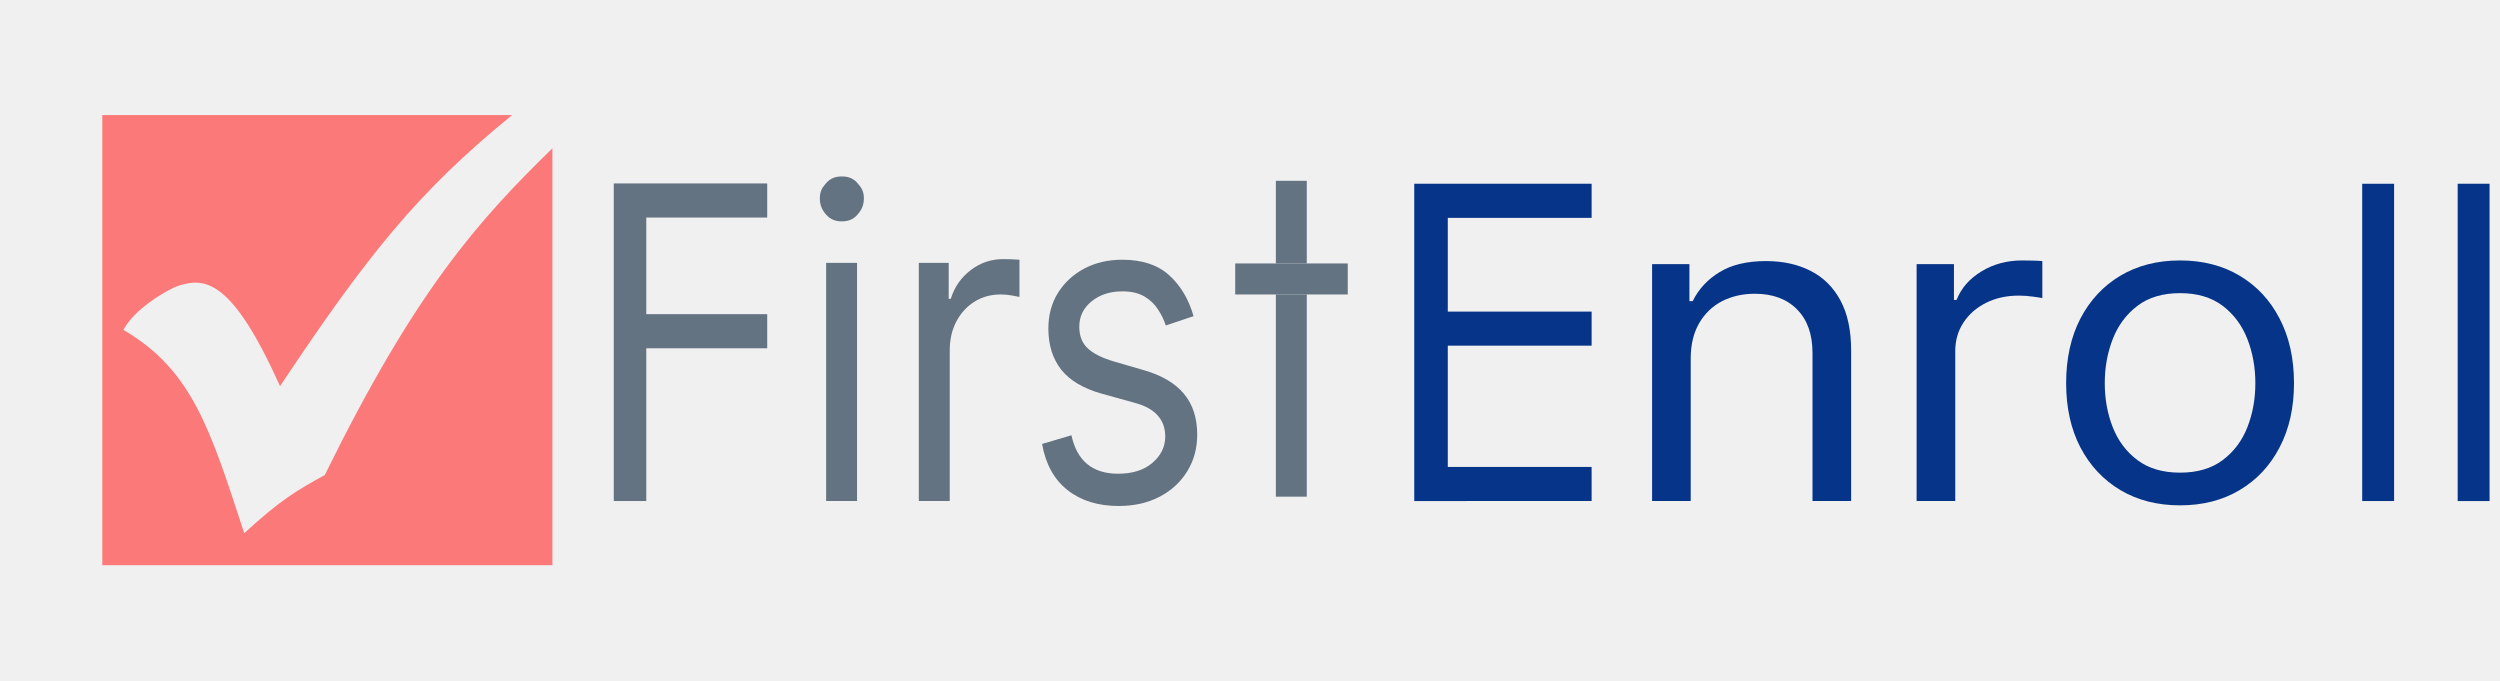
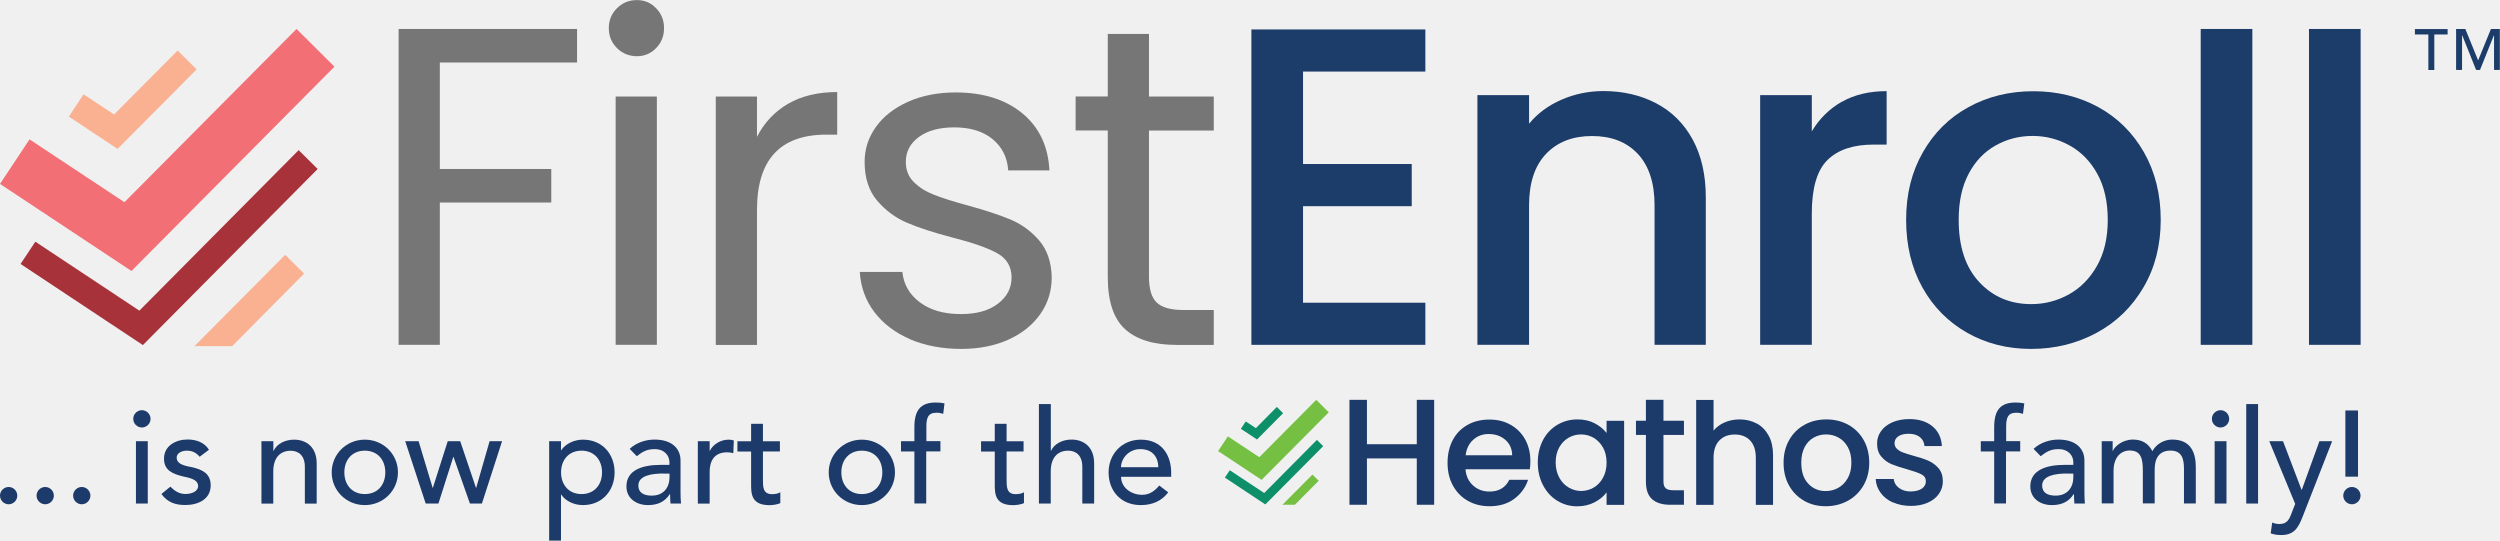
- <svg xmlns="http://www.w3.org/2000/svg" width="147" height="40" viewBox="0 0 147 40" fill="none">
-   <g clip-path="url(#clip0_5197_52423)">
-     <path d="M6.015 6.766V33.232H32.481V8.721C28.083 13.006 24.399 17.142 19.098 27.931C17.452 28.84 16.519 29.371 14.361 31.352C12.372 25.283 11.322 21.765 7.256 19.397C7.959 18.072 10 16.958 10.489 16.803C12.03 16.314 13.62 16.369 16.466 22.706C21.588 15.022 24.544 11.303 30.113 6.766H6.015Z" fill="#FC7979" />
-     <path d="M36.09 29.46V10.786H45.112V12.792H38.001V18.473H45.112V20.479H38.001V29.46H36.09Z" fill="#637381" />
-     <path d="M48.577 29.46V15.455H50.395V29.46H48.577ZM49.502 13.016C49.147 13.016 48.842 12.917 48.585 12.631C48.333 12.346 48.207 12.063 48.207 11.662C48.207 11.26 48.333 11.041 48.585 10.756C48.842 10.47 49.147 10.375 49.502 10.375C49.856 10.375 50.159 10.47 50.411 10.756C50.668 11.041 50.796 11.26 50.796 11.662C50.796 12.063 50.668 12.346 50.411 12.631C50.159 12.917 49.856 13.016 49.502 13.016Z" fill="#637381" />
-     <path d="M54.026 29.46V15.455H55.783V17.57H55.906C56.122 16.877 56.512 16.315 57.077 15.883C57.642 15.451 58.279 15.236 58.988 15.236C59.122 15.236 59.289 15.239 59.489 15.245C59.689 15.251 59.841 15.26 59.944 15.272V17.46C59.882 17.442 59.741 17.415 59.52 17.378C59.304 17.336 59.075 17.315 58.834 17.315C58.259 17.315 57.745 17.457 57.293 17.743C56.846 18.023 56.492 18.412 56.23 18.91C55.973 19.403 55.845 19.965 55.845 20.597V29.46H54.026Z" fill="#637381" />
-     <path d="M70.181 18.591L68.547 19.138C68.445 18.816 68.293 18.503 68.093 18.199C67.898 17.889 67.63 17.634 67.291 17.433C66.953 17.233 66.518 17.132 65.989 17.132C65.265 17.132 64.662 17.33 64.179 17.725C63.701 18.114 63.462 18.609 63.462 19.211C63.462 19.746 63.627 20.169 63.955 20.479C64.284 20.789 64.798 21.047 65.496 21.254L67.253 21.764C68.311 22.068 69.1 22.533 69.618 23.159C70.137 23.779 70.396 24.579 70.396 25.557C70.396 26.36 70.201 27.077 69.811 27.709C69.426 28.341 68.886 28.84 68.193 29.204C67.499 29.569 66.693 29.752 65.774 29.752C64.567 29.752 63.568 29.442 62.777 28.822C61.986 28.201 61.485 27.296 61.274 26.104L63 25.594C63.164 26.348 63.475 26.913 63.932 27.29C64.394 27.667 64.998 27.855 65.743 27.855C66.59 27.855 67.263 27.642 67.761 27.217C68.265 26.785 68.516 26.268 68.516 25.667C68.516 25.18 68.373 24.773 68.085 24.445C67.797 24.111 67.356 23.861 66.76 23.697L64.787 23.15C63.704 22.846 62.908 22.375 62.399 21.737C61.896 21.093 61.644 20.287 61.644 19.321C61.644 18.53 61.831 17.831 62.206 17.224C62.587 16.616 63.103 16.138 63.755 15.792C64.412 15.445 65.157 15.272 65.989 15.272C67.16 15.272 68.08 15.576 68.748 16.184C69.421 16.792 69.898 17.594 70.181 18.591Z" fill="#637381" />
-     <path d="M79.248 15.491V17.315H76.838H75.02H72.631V15.491H75.02H76.838H79.248Z" fill="#637381" />
-     <path d="M76.838 17.315H75.02V29.204H76.838V17.315Z" fill="#637381" />
-     <path d="M75.02 15.491H76.838V10.631H75.02V15.491Z" fill="#637381" />
-     <path d="M99.414 21.081V29.46H97.143V15.532H99.337V17.708H99.53C99.876 17.001 100.402 16.433 101.108 16.003C101.814 15.568 102.725 15.351 103.842 15.351C104.843 15.351 105.719 15.544 106.47 15.931C107.22 16.312 107.804 16.892 108.221 17.672C108.638 18.446 108.847 19.425 108.847 20.61V29.46H106.575V20.755C106.575 19.661 106.274 18.808 105.671 18.198C105.067 17.581 104.24 17.273 103.187 17.273C102.462 17.273 101.814 17.421 101.243 17.717C100.678 18.014 100.232 18.446 99.905 19.014C99.578 19.582 99.414 20.271 99.414 21.081Z" fill="#063489" />
-     <path d="M112.697 29.46V15.532H114.892V17.636H115.046C115.315 16.947 115.803 16.387 116.509 15.958C117.215 15.529 118.01 15.314 118.896 15.314C119.063 15.314 119.271 15.317 119.521 15.323C119.772 15.329 119.961 15.338 120.089 15.351V17.527C120.012 17.509 119.836 17.482 119.56 17.445C119.29 17.403 119.005 17.382 118.703 17.382C117.985 17.382 117.343 17.524 116.778 17.808C116.22 18.086 115.777 18.473 115.45 18.969C115.129 19.458 114.969 20.018 114.969 20.646V29.46H112.697Z" fill="#063489" />
-     <path d="M128.188 29.714C126.853 29.714 125.682 29.415 124.675 28.816C123.674 28.218 122.891 27.381 122.326 26.305C121.768 25.229 121.489 23.971 121.489 22.532C121.489 21.081 121.768 19.815 122.326 18.733C122.891 17.651 123.674 16.811 124.675 16.212C125.682 15.614 126.853 15.314 128.188 15.314C129.523 15.314 130.69 15.614 131.691 16.212C132.699 16.811 133.482 17.651 134.04 18.733C134.605 19.815 134.887 21.081 134.887 22.532C134.887 23.971 134.605 25.229 134.04 26.305C133.482 27.381 132.699 28.218 131.691 28.816C130.69 29.415 129.523 29.714 128.188 29.714ZM128.188 27.792C129.202 27.792 130.036 27.547 130.69 27.057C131.345 26.568 131.829 25.924 132.144 25.126C132.458 24.328 132.615 23.463 132.615 22.532C132.615 21.601 132.458 20.734 132.144 19.93C131.829 19.126 131.345 18.476 130.69 17.98C130.036 17.485 129.202 17.237 128.188 17.237C127.174 17.237 126.34 17.485 125.685 17.98C125.031 18.476 124.546 19.126 124.232 19.93C123.917 20.734 123.76 21.601 123.76 22.532C123.76 23.463 123.917 24.328 124.232 25.126C124.546 25.924 125.031 26.568 125.685 27.057C126.34 27.547 127.174 27.792 128.188 27.792Z" fill="#063489" />
-     <path d="M83.158 29.461V10.805H93.587V12.809H85.13V18.322H93.587V20.326H85.13V27.456L93.587 27.456V29.46L83.158 29.461Z" fill="#063489" />
-     <path d="M140.773 10.805V29.461H138.897V10.805H140.773Z" fill="#063489" />
-     <path d="M146.388 10.805V29.461H144.511V10.805H146.388Z" fill="#063489" />
+ <svg xmlns="http://www.w3.org/2000/svg" id="Layer_2" data-name="Layer 2" viewBox="0 0 306.38 66.25">
+   <defs>
+     <style>
+       .cls-1 {
+         fill: #f9b192;
+       }
+ 
+       .cls-2 {
+         fill: #0d8f6a;
+       }
+ 
+       .cls-3 {
+         fill: #767676;
+       }
+ 
+       .cls-4 {
+         fill: #1c3b6a;
+       }
+ 
+       .cls-5 {
+         fill: #f26f75;
+       }
+ 
+       .cls-6 {
+         fill: #a7323a;
+       }
+ 
+       .cls-7 {
+         isolation: isolate;
+       }
+ 
+       .cls-8 {
+         fill: #1c3c6a;
+       }
+ 
+       .cls-9 {
+         fill: #75c043;
+       }
+     </style>
+   </defs>
+   <g id="Layer_1-2" data-name="Layer 1">
+     <g>
+       <g id="Layer_1-2" data-name="Layer 1-2">
+         <g>
+           <polygon class="cls-5" points="16.11 33.21 0 22.54 3.62 17.08 15.25 24.78 36.34 3.55 40.99 8.17 16.11 33.21" />
+           <polygon class="cls-6" points="17.51 42.29 2.52 32.35 4.33 29.62 17.08 38.07 36.6 18.4 38.93 20.71 17.51 42.29" />
+           <polygon class="cls-1" points="14.41 18.25 8.44 14.29 10.24 11.56 13.98 14.03 21.77 6.19 24.1 8.5 14.41 18.25" />
+           <polygon class="cls-1" points="28.45 42.42 37.27 33.53 34.95 31.23 23.83 42.42 28.45 42.42" />
+           <polygon class="cls-3" points="70.72 3.55 70.72 7.66 53.9 7.66 53.9 20.71 67.56 20.71 67.56 24.82 53.9 24.82 53.9 42.26 48.85 42.26 48.85 3.55 70.72 3.55" />
+           <path class="cls-3" d="M75.61,5.89c-.67-.67-1-1.48-1-2.44s.33-1.78,1-2.44c.67-.67,1.48-1,2.44-1s1.71.33,2.36,1c.65.67.97,1.48.97,2.44s-.32,1.78-.97,2.44c-.65.67-1.44,1-2.36,1s-1.78-.33-2.44-1M80.5,42.26h-5.05V11.83h5.05v30.43Z" />
+           <path class="cls-3" d="M96.58,12.72c1.65-.96,3.66-1.44,6.02-1.44v5.22h-1.33c-5.66,0-8.5,3.07-8.5,9.22v16.55h-5.05V11.83h5.05v4.94c.89-1.74,2.16-3.09,3.8-4.05" />
+           <path class="cls-3" d="M111.54,41.57c-1.85-.8-3.31-1.91-4.39-3.33-1.07-1.42-1.67-3.06-1.78-4.91h5.22c.15,1.52.86,2.76,2.14,3.72,1.28.96,2.95,1.44,5.03,1.44,1.92,0,3.44-.42,4.55-1.28,1.11-.85,1.66-1.92,1.66-3.22s-.59-2.32-1.78-2.97c-1.18-.65-3.02-1.29-5.5-1.92-2.26-.59-4.1-1.19-5.53-1.8-1.43-.61-2.65-1.52-3.67-2.72-1.02-1.2-1.53-2.79-1.53-4.75,0-1.56.46-2.98,1.39-4.28.93-1.3,2.24-2.32,3.94-3.08,1.7-.76,3.65-1.14,5.83-1.14,3.37,0,6.09.85,8.16,2.55,2.07,1.7,3.18,4.04,3.33,7h-5.05c-.11-1.59-.75-2.87-1.92-3.83-1.17-.96-2.73-1.44-4.69-1.44-1.81,0-3.26.39-4.33,1.17-1.07.78-1.61,1.8-1.61,3.05,0,1,.32,1.82.97,2.47s1.46,1.17,2.44,1.55c.98.39,2.34.83,4.08,1.3,2.18.59,3.96,1.18,5.33,1.75,1.37.57,2.55,1.44,3.53,2.58.98,1.15,1.49,2.65,1.53,4.5,0,1.67-.46,3.17-1.39,4.5-.93,1.33-2.23,2.38-3.91,3.14-1.69.76-3.62,1.14-5.8,1.14-2.33,0-4.42-.4-6.28-1.19" />
+           <path class="cls-3" d="M140.81,15.99v17.94c0,1.48.31,2.53.94,3.14.63.61,1.72.92,3.28.92h3.72v4.28h-4.55c-2.81,0-4.92-.65-6.33-1.94s-2.11-3.42-2.11-6.39V15.99h-3.94v-4.17h3.94v-7.66h5.05v7.67h7.94v4.17h-7.94,0Z" />
+           <polygon class="cls-8" points="159.69 8.77 159.69 20.1 173.01 20.1 173.01 25.27 159.69 25.27 159.69 37.1 174.68 37.1 174.68 42.26 153.36 42.26 153.36 3.61 174.68 3.61 174.68 8.77 159.69 8.77" />
+           <path class="cls-8" d="M202.97,12.66c1.91,1,3.4,2.48,4.47,4.44,1.07,1.96,1.61,4.33,1.61,7.11v18.05h-6.28v-17.1c0-2.74-.69-4.84-2.05-6.3-1.37-1.46-3.24-2.19-5.61-2.19s-4.25.73-5.64,2.19c-1.39,1.46-2.08,3.56-2.08,6.3v17.1h-6.33V11.66h6.33v3.5c1.04-1.26,2.36-2.24,3.97-2.94,1.61-.7,3.32-1.06,5.14-1.06,2.41,0,4.56.5,6.47,1.5" />
+           <path class="cls-8" d="M225.74,12.47c1.53-.87,3.36-1.3,5.47-1.3v6.55h-1.61c-2.48,0-4.36.63-5.64,1.89s-1.92,3.44-1.92,6.55v16.1h-6.33V11.66h6.33v4.44c.92-1.55,2.16-2.77,3.69-3.64" />
+           <path class="cls-8" d="M241.1,40.79c-2.33-1.31-4.17-3.17-5.5-5.55-1.33-2.39-2-5.15-2-8.3s.68-5.87,2.05-8.27c1.37-2.41,3.24-4.26,5.61-5.55,2.37-1.3,5.02-1.94,7.94-1.94s5.57.65,7.94,1.94c2.37,1.3,4.24,3.15,5.61,5.55,1.37,2.41,2.05,5.16,2.05,8.27s-.7,5.87-2.11,8.27c-1.41,2.41-3.32,4.27-5.75,5.58-2.43,1.31-5.1,1.97-8.02,1.97s-5.5-.66-7.83-1.97M253.51,36.1c1.42-.78,2.58-1.94,3.47-3.5.89-1.56,1.33-3.44,1.33-5.66s-.43-4.1-1.28-5.64c-.85-1.54-1.98-2.69-3.39-3.47-1.41-.78-2.92-1.17-4.55-1.17s-3.14.39-4.53,1.17-2.49,1.93-3.3,3.47c-.82,1.54-1.22,3.42-1.22,5.64,0,3.3.84,5.84,2.53,7.64,1.68,1.8,3.8,2.69,6.36,2.69,1.63,0,3.15-.39,4.58-1.17" />
+           <rect class="cls-8" x="269.7" y="3.55" width="6.33" height="38.71" />
+           <rect class="cls-8" x="282.97" y="3.55" width="6.33" height="38.71" />
+         </g>
+       </g>
+       <g>
+         <g>
+           <path class="cls-4" d="M0,60.74c0-.58.48-1.06,1.06-1.06s1.06.48,1.06,1.06-.48,1.06-1.06,1.06-1.06-.48-1.06-1.06Z" />
+           <path class="cls-4" d="M4.48,60.74c0-.58.48-1.06,1.06-1.06s1.06.48,1.06,1.06-.48,1.06-1.06,1.06-1.06-.48-1.06-1.06Z" />
+           <path class="cls-4" d="M8.96,60.74c0-.58.48-1.06,1.06-1.06s1.06.48,1.06,1.06-.48,1.06-1.06,1.06-1.06-.48-1.06-1.06Z" />
+           <path class="cls-4" d="M17.39,50.27c.58,0,1.06.48,1.06,1.06s-.48,1.06-1.06,1.06-1.06-.48-1.06-1.06.48-1.06,1.06-1.06ZM16.66,54.07h1.45v7.64h-1.45v-7.64Z" />
+           <path class="cls-4" d="M24.48,55.99c-.34-.42-.84-.76-1.56-.76-.68,0-1.27.31-1.27.85,0,.92,1.31,1.05,1.95,1.19,1.26.31,2.22.79,2.22,2.22,0,1.72-1.58,2.4-3.09,2.4-1.26,0-2.19-.32-2.95-1.35l1.1-.9c.47.47,1.02.9,1.85.9.74,0,1.55-.31,1.55-.97,0-.87-1.21-1.03-1.84-1.18-1.24-.31-2.34-.71-2.34-2.18,0-1.6,1.47-2.35,2.9-2.35,1.02,0,2.06.35,2.61,1.26l-1.13.85Z" />
+           <path class="cls-4" d="M32.05,54.07h1.45v1.18h.03c.37-.81,1.34-1.37,2.51-1.37,1.48,0,2.77.89,2.77,2.92v4.92h-1.45v-4.51c0-1.43-.82-1.97-1.74-1.97-1.21,0-2.13.77-2.13,2.55v3.93h-1.45v-7.64Z" />
+           <path class="cls-4" d="M44.71,53.88c2.27,0,4.06,1.79,4.06,4.01s-1.79,4.01-4.06,4.01-4.06-1.79-4.06-4.01,1.79-4.01,4.06-4.01ZM44.71,60.55c1.55,0,2.51-1.11,2.51-2.66s-.97-2.66-2.51-2.66-2.51,1.11-2.51,2.66.97,2.66,2.51,2.66Z" />
+           <path class="cls-4" d="M49.67,54.07h1.63l1.72,5.71h.03l1.82-5.71h1.53l1.93,5.71h.03l1.64-5.71h1.53l-2.47,7.64h-1.47l-2.01-5.71h-.03l-1.82,5.71h-1.56l-2.51-7.64Z" />
+           <path class="cls-4" d="M67.3,54.07h1.45v1.1h.03c.56-.82,1.63-1.29,2.66-1.29,2.37,0,3.88,1.76,3.88,4.01s-1.53,4.01-3.88,4.01c-1.1,0-2.14-.5-2.66-1.29h-.03v5.64h-1.45v-12.19ZM68.76,57.89c0,1.55.97,2.66,2.51,2.66s2.51-1.11,2.51-2.66-.97-2.66-2.51-2.66-2.51,1.11-2.51,2.66Z" />
+           <path class="cls-4" d="M77.18,55c.81-.76,1.97-1.13,3.03-1.13,2.26,0,3.19,1.22,3.19,2.55v3.9c0,.53.02.98.06,1.39h-1.29c-.03-.39-.05-.77-.05-1.16h-.03c-.64.98-1.52,1.35-2.68,1.35-1.42,0-2.64-.81-2.64-2.29,0-1.97,1.89-2.64,4.21-2.64h1.06v-.32c0-.79-.58-1.61-1.82-1.61-1.11,0-1.64.47-2.18.87l-.87-.9ZM81.28,58.03c-1.37,0-3.05.24-3.05,1.47,0,.87.64,1.24,1.64,1.24,1.61,0,2.18-1.19,2.18-2.22v-.48h-.77Z" />
+           <path class="cls-4" d="M85.52,54.07h1.45v1.18h.03c.37-.81,1.34-1.37,2.29-1.37.23,0,.45.03.64.1l-.06,1.56c-.24-.06-.48-.11-.71-.11-1.42,0-2.19.77-2.19,2.45v3.84h-1.45v-7.64Z" />
+           <path class="cls-4" d="M95.58,55.33h-2.08v3.47c0,.85,0,1.76,1.1,1.76.34,0,.74-.05,1.03-.23v1.32c-.34.19-1.02.26-1.31.26-2.24,0-2.27-1.37-2.27-2.59v-3.98h-1.68v-1.26h1.68v-2.14h1.45v2.14h2.08v1.26Z" />
+           <path class="cls-4" d="M105.62,53.88c2.27,0,4.06,1.79,4.06,4.01s-1.79,4.01-4.06,4.01-4.06-1.79-4.06-4.01,1.79-4.01,4.06-4.01ZM105.62,60.55c1.55,0,2.51-1.11,2.51-2.66s-.97-2.66-2.51-2.66-2.51,1.11-2.51,2.66.97,2.66,2.51,2.66Z" />
+           <path class="cls-4" d="M112.06,55.33h-1.64v-1.26h1.64v-1.71c0-2.03.71-3.03,2.61-3.03.32,0,.68.02,1.08.11l-.16,1.29c-.27-.11-.53-.15-.82-.15-1.06,0-1.24.66-1.24,1.72v1.76h1.72v1.26h-1.74v6.38h-1.45v-6.38Z" />
+           <path class="cls-4" d="M125.44,55.33h-2.08v3.47c0,.85,0,1.76,1.1,1.76.34,0,.74-.05,1.03-.23v1.32c-.34.19-1.02.26-1.31.26-2.24,0-2.27-1.37-2.27-2.59v-3.98h-1.68v-1.26h1.68v-2.14h1.45v2.14h2.08v1.26Z" />
+           <path class="cls-4" d="M127.33,49.52h1.45v5.72h.03c.37-.81,1.34-1.37,2.51-1.37,1.48,0,2.77.89,2.77,2.92v4.92h-1.45v-4.51c0-1.43-.82-1.97-1.74-1.97-1.21,0-2.13.77-2.13,2.55v3.93h-1.45v-12.19Z" />
+           <path class="cls-4" d="M137.39,58.42c0,1.34,1.24,2.22,2.58,2.22.89,0,1.53-.45,2.1-1.14l1.1.84c-.81,1.05-1.92,1.56-3.38,1.56-2.42,0-3.93-1.74-3.93-4.01s1.66-4.01,3.95-4.01c2.69,0,3.72,2.06,3.72,4.03v.52h-6.12ZM141.96,57.26c-.03-1.27-.74-2.22-2.21-2.22s-2.37,1.21-2.37,2.22h4.58Z" />
+           <path class="cls-4" d="M244.39,55.33h-1.64v-1.26h1.64v-1.71c0-2.03.71-3.03,2.61-3.03.32,0,.68.02,1.08.11l-.16,1.29c-.27-.11-.53-.15-.82-.15-1.06,0-1.24.66-1.24,1.72v1.76h1.72v1.26h-1.74v6.38h-1.45v-6.38Z" />
+           <path class="cls-4" d="M249.23,55c.81-.76,1.97-1.13,3.03-1.13,2.26,0,3.19,1.22,3.19,2.55v3.9c0,.53.02.98.06,1.39h-1.29c-.03-.39-.05-.77-.05-1.16h-.03c-.64.98-1.52,1.35-2.68,1.35-1.42,0-2.64-.81-2.64-2.29,0-1.97,1.89-2.64,4.21-2.64h1.06v-.32c0-.79-.58-1.61-1.82-1.61-1.11,0-1.64.47-2.18.87l-.87-.9ZM253.32,58.03c-1.37,0-3.05.24-3.05,1.47,0,.87.64,1.24,1.64,1.24,1.61,0,2.18-1.19,2.18-2.22v-.48h-.77Z" />
+           <path class="cls-4" d="M257.56,54.07h1.35v1.19h.03c.15-.45,1.08-1.39,2.45-1.39,1.13,0,1.9.48,2.39,1.42.5-.93,1.5-1.42,2.42-1.42,2.35,0,2.9,1.68,2.9,3.38v4.45h-1.45v-4.26c0-1.16-.24-2.22-1.64-2.22s-1.95.95-1.95,2.3v4.17h-1.45v-4c0-1.45-.21-2.48-1.61-2.48-1.05,0-1.98.79-1.98,2.51v3.97h-1.45v-7.64Z" />
+           <path class="cls-4" d="M272.13,50.27c.58,0,1.06.48,1.06,1.06s-.48,1.06-1.06,1.06-1.06-.48-1.06-1.06.48-1.06,1.06-1.06ZM271.41,54.07h1.45v7.64h-1.45v-7.64Z" />
+           <path class="cls-4" d="M275.28,49.52h1.45v12.19h-1.45v-12.19Z" />
+           <path class="cls-4" d="M278.11,54.07h1.68l2.27,5.96h.03l2.16-5.96h1.56l-3.63,9.28c-.52,1.32-1.02,2.22-2.61,2.22-.44,0-.89-.05-1.29-.21l.18-1.32c.27.11.58.18.87.18.92,0,1.19-.5,1.48-1.26l.47-1.21-3.18-7.69Z" />
+           <path class="cls-4" d="M288.23,59.68c.58,0,1.06.48,1.06,1.06s-.48,1.06-1.06,1.06-1.06-.48-1.06-1.06.48-1.06,1.06-1.06ZM288.98,58.42h-1.55v-8.12h1.55v8.12Z" />
+         </g>
+         <g id="Layer_1-2-2" data-name="Layer 1-2">
+           <polygon class="cls-9" points="154.61 58.81 149.28 55.28 150.48 53.48 154.33 56.03 161.31 49 162.84 50.53 154.61 58.81" />
+           <polygon class="cls-2" points="155.07 61.82 150.11 58.53 150.71 57.63 154.93 60.42 161.39 53.91 162.16 54.68 155.07 61.82" />
+           <polygon class="cls-2" points="154.05 53.86 152.07 52.55 152.67 51.65 153.91 52.47 156.48 49.87 157.25 50.64 154.05 53.86" />
+           <polygon class="cls-9" points="158.69 61.86 161.61 58.92 160.84 58.16 157.16 61.86 158.69 61.86" />
+           <polygon class="cls-4" points="175.76 49 175.76 61.86 173.63 61.86 173.63 56.18 167.52 56.18 167.52 61.86 165.38 61.86 165.38 49 167.52 49 167.52 54.44 173.63 54.44 173.63 49 175.76 49" />
+           <g>
+             <path class="cls-4" d="M187.47,57.51h-7.87c.06.82.37,1.48.92,1.98.55.5,1.22.75,2.02.75,1.15,0,1.96-.48,2.43-1.44h2.3c-.31.95-.88,1.72-1.69,2.33-.82.61-1.83.91-3.04.91-.98,0-1.87-.22-2.65-.66-.78-.44-1.39-1.07-1.83-1.87-.44-.8-.66-1.74-.66-2.79s.22-1.99.64-2.79,1.03-1.42,1.81-1.86c.78-.44,1.67-.65,2.68-.65s1.84.21,2.6.64,1.35,1.02,1.78,1.79c.42.77.64,1.65.64,2.65,0,.39-.02.74-.07,1.05M185.32,55.79c-.01-.78-.29-1.41-.84-1.89-.55-.47-1.23-.71-2.04-.71-.74,0-1.37.23-1.89.7s-.84,1.1-.93,1.9h5.7,0Z" />
+             <path class="cls-4" d="M189.1,53.92c.43-.8,1.02-1.42,1.76-1.86.74-.44,1.56-.66,2.46-.66.81,0,1.52.16,2.12.48.6.32,1.09.71,1.45,1.19v-1.5h2.15v10.3h-2.15v-1.53c-.36.49-.85.89-1.48,1.22-.62.32-1.33.49-2.13.49-.88,0-1.69-.23-2.43-.68s-1.32-1.09-1.75-1.91c-.43-.82-.64-1.74-.64-2.78s.22-1.95.64-2.75M196.45,54.85c-.29-.52-.68-.92-1.15-1.2-.47-.27-.98-.41-1.53-.41s-1.06.13-1.53.4c-.47.27-.86.66-1.15,1.18-.29.52-.44,1.13-.44,1.84s.15,1.33.44,1.87c.29.54.68.94,1.16,1.22.48.28.99.42,1.52.42s1.06-.14,1.53-.41c.47-.27.86-.68,1.15-1.21.29-.53.44-1.15.44-1.86s-.15-1.33-.44-1.85" />
+             <path class="cls-4" d="M203.86,53.3v5.7c0,.39.09.66.27.83.18.17.49.25.93.25h1.31v1.78h-1.68c-.96,0-1.69-.22-2.21-.67s-.77-1.18-.77-2.19v-5.7h-1.22v-1.74h1.22v-2.56h2.15v2.56h2.51v1.74h-2.51,0Z" />
+             <path class="cls-4" d="M215.3,51.9c.62.34,1.1.84,1.46,1.5.36.66.53,1.46.53,2.39v6.08h-2.11v-5.76c0-.92-.23-1.63-.69-2.12s-1.09-.74-1.89-.74-1.43.25-1.9.74c-.47.49-.7,1.2-.7,2.12v5.76h-2.13v-12.86h2.13v3.76c.36-.44.82-.77,1.37-1.01.56-.24,1.16-.36,1.82-.36.78,0,1.49.17,2.1.51" />
+             <path class="cls-4" d="M221.1,61.37c-.78-.44-1.4-1.07-1.85-1.87-.45-.8-.67-1.74-.67-2.79s.23-1.98.69-2.79c.46-.81,1.09-1.43,1.89-1.87s1.69-.65,2.67-.65,1.88.22,2.67.65,1.43,1.06,1.89,1.87c.46.81.69,1.74.69,2.79s-.24,1.98-.71,2.79c-.47.81-1.12,1.44-1.93,1.88-.82.44-1.72.66-2.7.66s-1.85-.22-2.64-.66M225.27,59.79c.48-.26.87-.65,1.17-1.18.3-.52.45-1.16.45-1.91s-.14-1.38-.43-1.9c-.29-.52-.67-.91-1.14-1.17s-.98-.39-1.53-.39-1.06.13-1.52.39-.84.65-1.11,1.17-.41,1.15-.41,1.9c0,1.11.28,1.97.85,2.57.57.61,1.28.91,2.14.91.55,0,1.06-.13,1.54-.39" />
+             <path class="cls-4" d="M231.99,61.59c-.64-.29-1.15-.69-1.52-1.2-.37-.51-.57-1.07-.6-1.69h2.21c.04.44.25.8.63,1.09.38.29.86.44,1.43.44s1.06-.12,1.39-.35c.33-.23.49-.53.49-.89,0-.39-.18-.67-.55-.86-.37-.19-.95-.39-1.75-.62-.77-.21-1.4-.42-1.89-.62-.49-.2-.91-.51-1.26-.92-.36-.41-.53-.95-.53-1.63,0-.55.16-1.05.49-1.51.32-.46.79-.81,1.39-1.08.6-.26,1.3-.39,2.08-.39,1.17,0,2.12.3,2.83.89s1.1,1.4,1.15,2.42h-2.13c-.04-.46-.22-.83-.56-1.1-.34-.27-.79-.41-1.37-.41s-.99.11-1.29.32c-.3.21-.45.49-.45.84,0,.27.1.51.3.69.2.19.44.33.73.44s.71.24,1.27.4c.75.2,1.36.4,1.84.61s.89.51,1.24.91c.35.4.53.93.54,1.59,0,.59-.16,1.11-.49,1.57-.32.46-.78.82-1.37,1.08s-1.29.39-2.08.39-1.54-.15-2.18-.44" />
+           </g>
+         </g>
+       </g>
+       <g class="cls-7">
+         <path class="cls-8" d="M299.95,4.22h-1.62v4.36h-.73v-4.36h-1.65v-.66h4.01v.66h0ZM306.38,8.57h-.73v-4.22h-.03l-1.69,4.22h-.48l-1.69-4.22h-.03v4.22h-.73V3.55h1.13l1.57,3.85,1.57-3.85h1.09v5.02h.01Z" />
+       </g>
+     </g>
  </g>
-   <defs>
-     <clipPath id="clip0_5197_52423">
-       <rect width="146.387" height="38.496" fill="white" transform="translate(0 0.75)" />
-     </clipPath>
-   </defs>
</svg>
